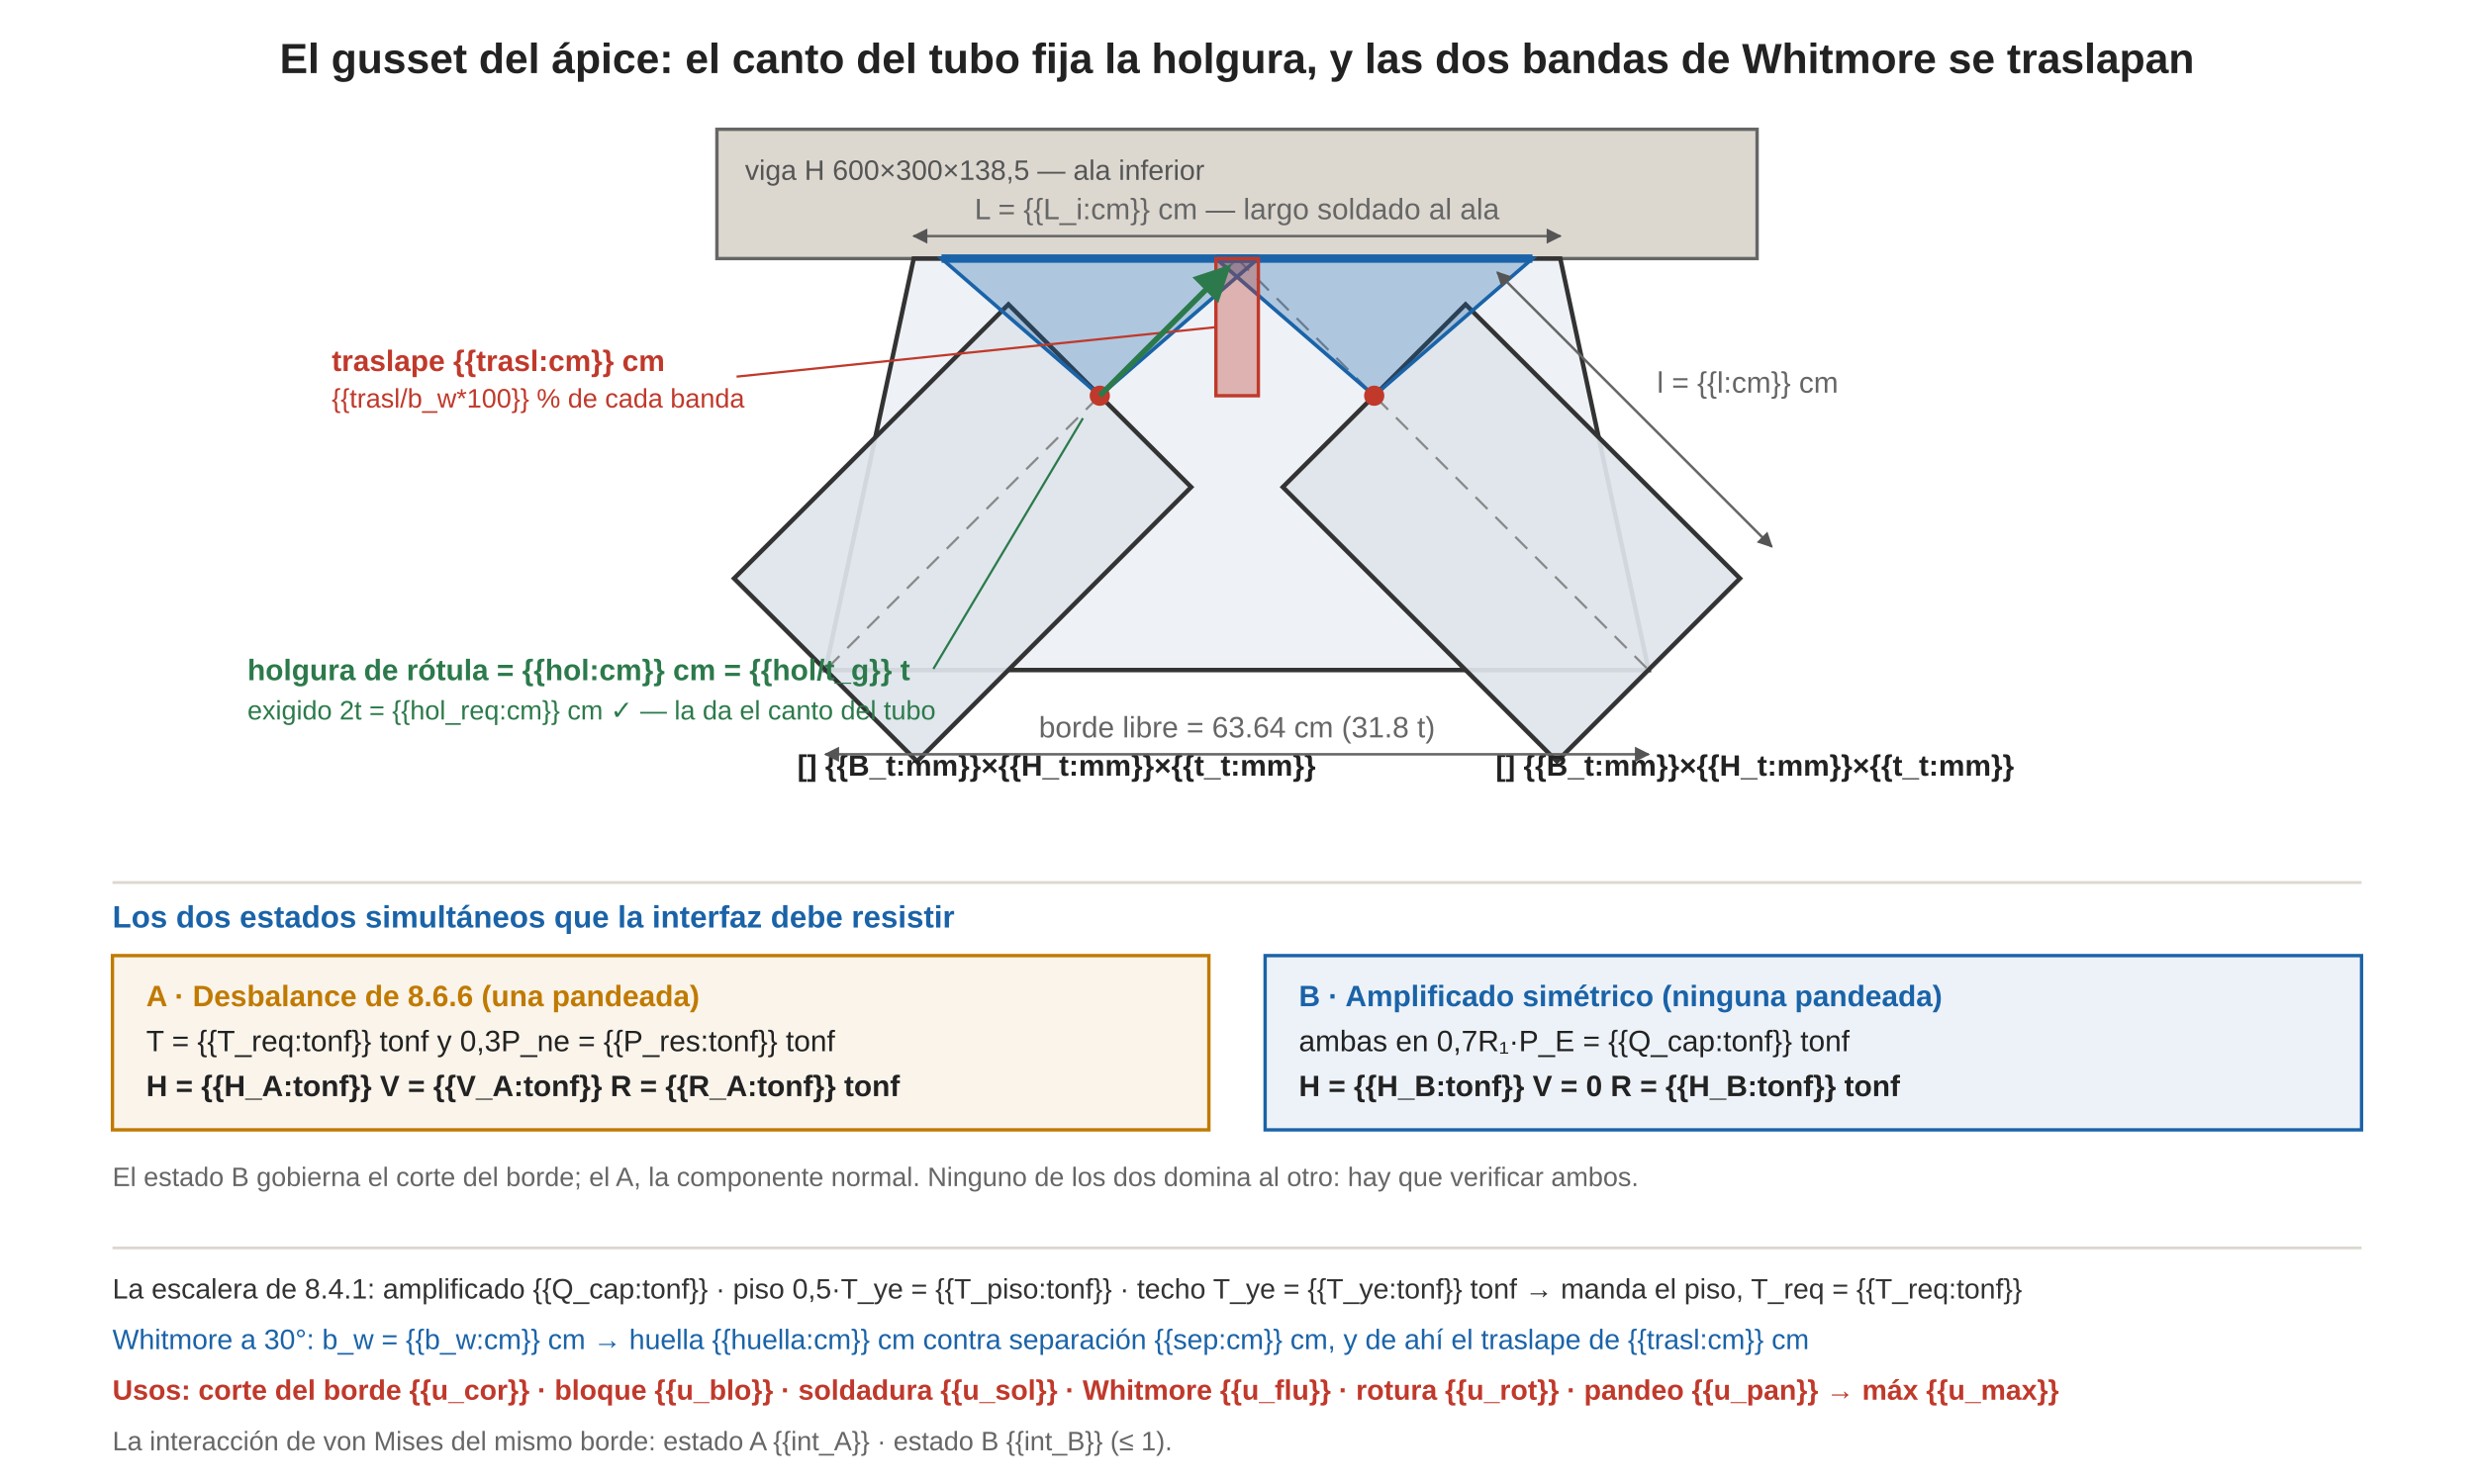
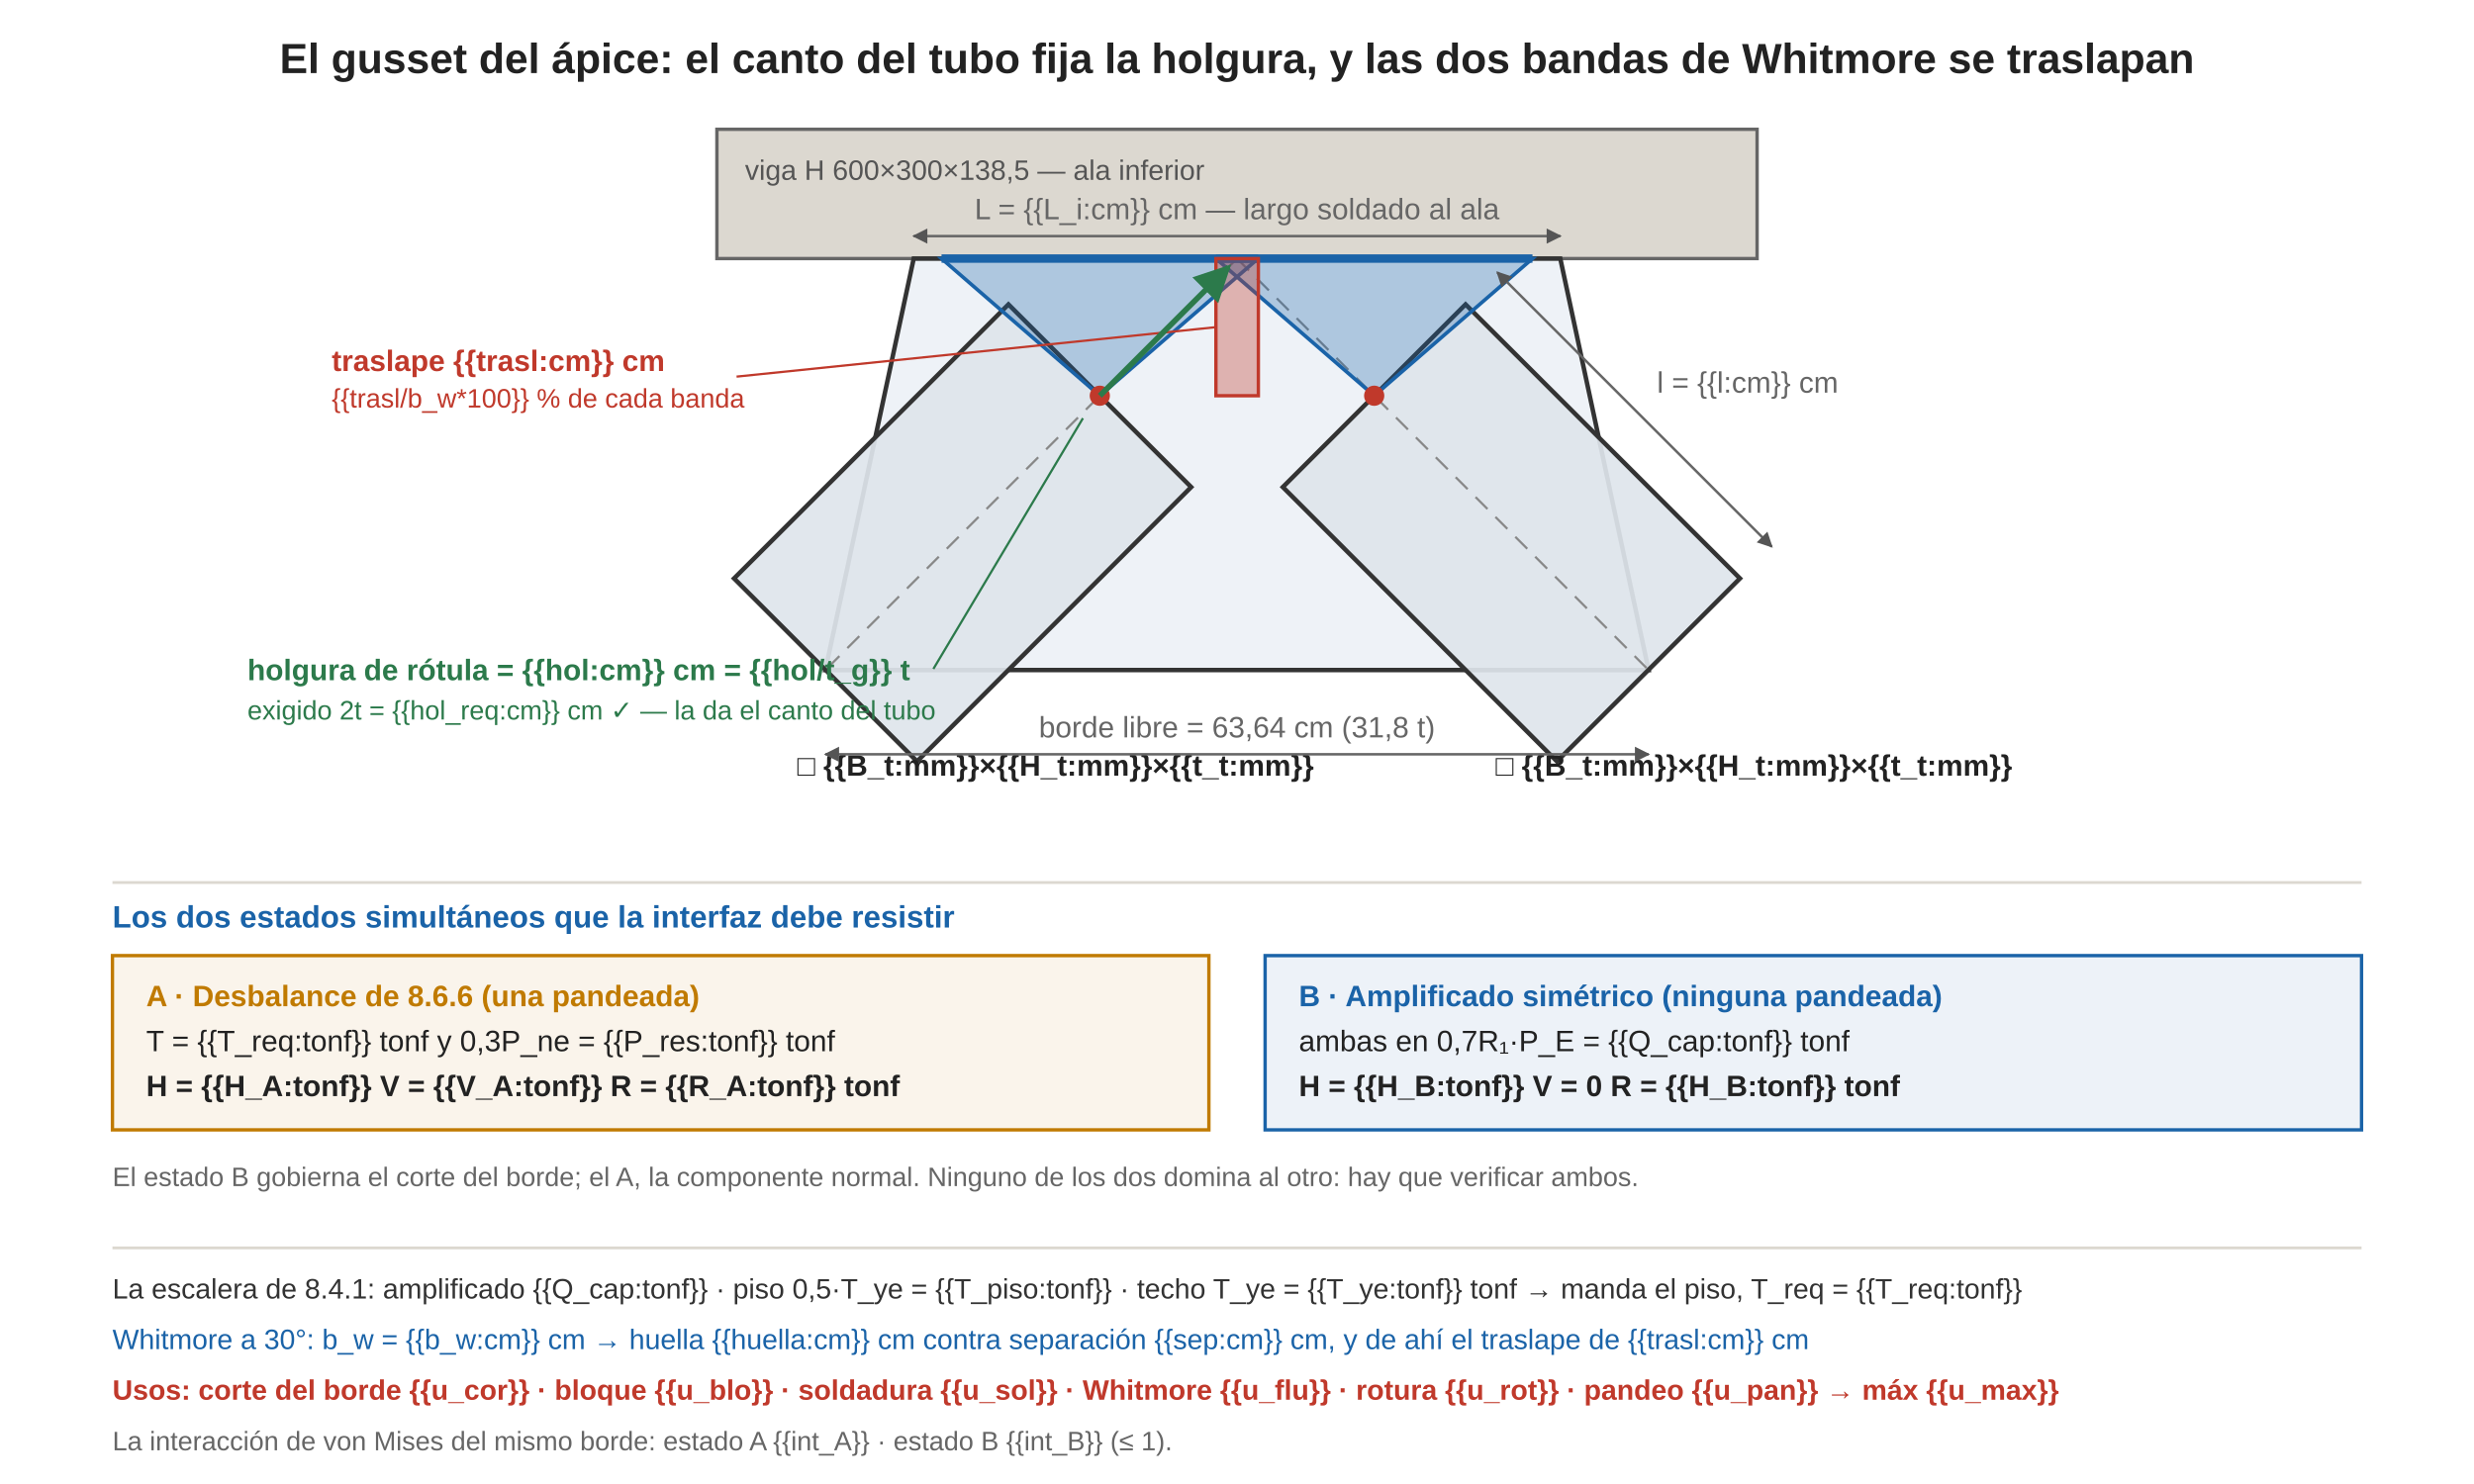
<svg xmlns="http://www.w3.org/2000/svg" viewBox="0 0 880 528" font-family="Segoe UI, Arial, sans-serif">
  <defs>
    <marker id="ar" viewBox="0 0 10 10" refX="9" refY="5" markerWidth="6" markerHeight="6" orient="auto-start-reverse">
      <path d="M0,0 L10,5 L0,10 z" fill="#555" />
    </marker>
    <marker id="rr" viewBox="0 0 10 10" refX="9" refY="5" markerWidth="6.5" markerHeight="6.5" orient="auto">
      <path d="M0,0 L10,5 L0,10 z" fill="#c0392b" />
    </marker>
    <marker id="gr" viewBox="0 0 10 10" refX="9" refY="5" markerWidth="6.5" markerHeight="6.5" orient="auto">
      <path d="M0,0 L10,5 L0,10 z" fill="#2c7a4b" />
    </marker>
    <pattern id="hatch" width="7" height="7" patternTransform="rotate(45)" patternUnits="userSpaceOnUse">
      <line x1="0" y1="0" x2="0" y2="7" stroke="#8a857c" stroke-width="1" />
    </pattern>
  </defs>
  <rect width="880" height="528" fill="#ffffff" />
  <text x="440.0" y="26" font-size="15" text-anchor="middle" fill="#222" font-weight="bold">El gusset del ápice: el canto del tubo fija la holgura, y las dos bandas de Whitmore se traslapan</text>
  <rect x="255.0" y="46" width="370.0" height="46" fill="#dcd8d0" stroke="#666" stroke-width="1.2" />
  <text x="265.0" y="64" font-size="10" fill="#555">viga H 600×300×138,5 — ala inferior</text>
  <polygon points="325.0,92.0 293.6,238.4 586.4,238.4 555.0,92.0" fill="#eef2f7" stroke="#333" stroke-width="1.6" />
  <polygon points="423.7,173.3 326.2,270.9 261.1,205.8 358.7,108.3" fill="#dfe5ec" fill-opacity="0.92" stroke="#333" stroke-width="1.6" />
  <line x1="440.0" y1="92.0" x2="293.6" y2="238.4" stroke="#888" stroke-width="0.8" stroke-dasharray="6 4" />
  <polygon points="456.3,173.3 553.8,270.9 618.9,205.8 521.3,108.3" fill="#dfe5ec" fill-opacity="0.92" stroke="#333" stroke-width="1.6" />
  <line x1="440.0" y1="92.0" x2="586.4" y2="238.4" stroke="#888" stroke-width="0.8" stroke-dasharray="6 4" />
  <polygon points="391.2,140.8 334.9,92.0 447.5,92.0" fill="#1a63a8" fill-opacity="0.30" stroke="#1a63a8" stroke-width="1.3" />
  <line x1="334.9" y1="92.0" x2="447.5" y2="92.0" stroke="#1a63a8" stroke-width="3" />
  <polygon points="488.8,140.8 432.5,92.0 545.1,92.0" fill="#1a63a8" fill-opacity="0.30" stroke="#1a63a8" stroke-width="1.3" />
  <line x1="432.5" y1="92.0" x2="545.1" y2="92.0" stroke="#1a63a8" stroke-width="3" />
  <rect x="432.5" y="92.0" width="15.1" height="48.8" fill="#c0392b" fill-opacity="0.35" stroke="#c0392b" stroke-width="1.2" />
  <line x1="432.5" y1="116.4" x2="262.0" y2="134.0" stroke="#c0392b" stroke-width="0.8" />
  <text x="118.0" y="132.0" font-size="10.5" fill="#c0392b" font-weight="bold">traslape {{trasl:cm}} cm</text>
  <text x="118.0" y="145.0" font-size="9.5" fill="#c0392b">{{trasl/b_w*100}} % de cada banda</text>
-   <text x="283.6" y="276.0" font-size="10.5" fill="#222" font-weight="bold">[] {{B_t:mm}}×{{H_t:mm}}×{{t_t:mm}}</text>
-   <text x="532.0" y="276.0" font-size="10.5" fill="#222" font-weight="bold">[] {{B_t:mm}}×{{H_t:mm}}×{{t_t:mm}}</text>
+   <text x="283.6" y="276.0" font-size="10.5" fill="#222" font-weight="bold">□ {{B_t:mm}}×{{H_t:mm}}×{{t_t:mm}}</text>
+   <text x="532.0" y="276.0" font-size="10.5" fill="#222" font-weight="bold">□ {{B_t:mm}}×{{H_t:mm}}×{{t_t:mm}}</text>
  <circle cx="391.2" cy="140.8" r="3.6" fill="#c0392b" />
  <circle cx="488.8" cy="140.8" r="3.6" fill="#c0392b" />
  <line x1="391.2" y1="140.8" x2="437.0" y2="95.0" stroke="#2c7a4b" stroke-width="2" marker-end="url(#gr)" />
  <text x="88.0" y="242.0" font-size="10.5" fill="#2c7a4b" font-weight="bold">holgura de rótula = {{hol:cm}} cm = {{hol/t_g}} t</text>
  <text x="88.0" y="256.0" font-size="9.5" fill="#2c7a4b">exigido 2t = {{hol_req:cm}} cm ✓ — la da el canto del tubo</text>
  <line x1="332.0" y1="238.0" x2="385.2" y2="148.8" stroke="#2c7a4b" stroke-width="0.8" />
  <line x1="325.0" y1="84" x2="555.0" y2="84" stroke="#666" stroke-width="0.9" marker-start="url(#ar)" marker-end="url(#ar)" />
  <text x="440.0" y="78" font-size="10.5" text-anchor="middle" fill="#666">L = {{L_i:cm}} cm — largo soldado al ala</text>
  <line x1="293.6" y1="268.371" x2="586.4" y2="268.371" stroke="#666" stroke-width="0.9" marker-start="url(#ar)" marker-end="url(#ar)" />
-   <text x="440.0" y="262.371" font-size="10.5" text-anchor="middle" fill="#666">borde libre = 63.64 cm  (31.8 t)</text>
+   <text x="440.0" y="262.371" font-size="10.5" text-anchor="middle" fill="#666">borde libre = 63,64 cm  (31,8 t)</text>
  <line x1="532.6" y1="96.9" x2="630.2" y2="194.5" stroke="#666" stroke-width="0.9" marker-start="url(#ar)" marker-end="url(#ar)" />
  <text x="589.4" y="139.7" font-size="10.5" fill="#666">l = {{l:cm}} cm</text>
  <line x1="40" y1="314" x2="840" y2="314" stroke="#dcd8d0" stroke-width="1" />
  <text x="40" y="330" font-size="11" fill="#1a63a8" font-weight="bold">Los dos estados simultáneos que la interfaz debe resistir</text>
  <rect x="40" y="340" width="390" height="62" fill="#c07a00" fill-opacity="0.08" stroke="#c07a00" stroke-width="1.2" />
  <text x="52" y="358" font-size="10.5" fill="#c07a00" font-weight="bold">A · Desbalance de 8.6.6 (una pandeada)</text>
  <text x="52" y="374" font-size="10.5" fill="#222">T = {{T_req:tonf}} tonf  y  0,3P_ne = {{P_res:tonf}} tonf</text>
  <text x="52" y="390" font-size="10.5" fill="#222" font-weight="bold">H = {{H_A:tonf}}   V = {{V_A:tonf}}   R = {{R_A:tonf}} tonf</text>
  <rect x="450" y="340" width="390" height="62" fill="#1a63a8" fill-opacity="0.08" stroke="#1a63a8" stroke-width="1.2" />
  <text x="462" y="358" font-size="10.5" fill="#1a63a8" font-weight="bold">B · Amplificado simétrico (ninguna pandeada)</text>
  <text x="462" y="374" font-size="10.5" fill="#222">ambas en 0,7R₁·P_E = {{Q_cap:tonf}} tonf</text>
  <text x="462" y="390" font-size="10.5" fill="#222" font-weight="bold">H = {{H_B:tonf}}   V = 0   R = {{H_B:tonf}} tonf</text>
  <text x="40" y="422" font-size="9.5" fill="#666">El estado B gobierna el corte del borde; el A, la componente normal. Ninguno de los dos domina al otro: hay que verificar ambos.</text>
  <line x1="40" y1="444" x2="840" y2="444" stroke="#dcd8d0" stroke-width="1" />
  <text x="40" y="462" font-size="10" fill="#333">La escalera de 8.4.1: amplificado {{Q_cap:tonf}} · piso 0,5·T_ye = {{T_piso:tonf}} · techo T_ye = {{T_ye:tonf}} tonf → manda el piso, T_req = {{T_req:tonf}}</text>
  <text x="40" y="480" font-size="10" fill="#1a63a8">Whitmore a 30°: b_w = {{b_w:cm}} cm → huella {{huella:cm}} cm contra separación {{sep:cm}} cm, y de ahí el traslape de {{trasl:cm}} cm</text>
  <text x="40" y="498" font-size="10" fill="#c0392b" font-weight="bold">Usos: corte del borde {{u_cor}} · bloque {{u_blo}} · soldadura {{u_sol}} · Whitmore {{u_flu}} · rotura {{u_rot}} · pandeo {{u_pan}} → máx {{u_max}}</text>
  <text x="40" y="516" font-size="9.5" fill="#666">La interacción de von Mises del mismo borde: estado A {{int_A}} · estado B {{int_B}} (≤ 1).</text>
</svg>
